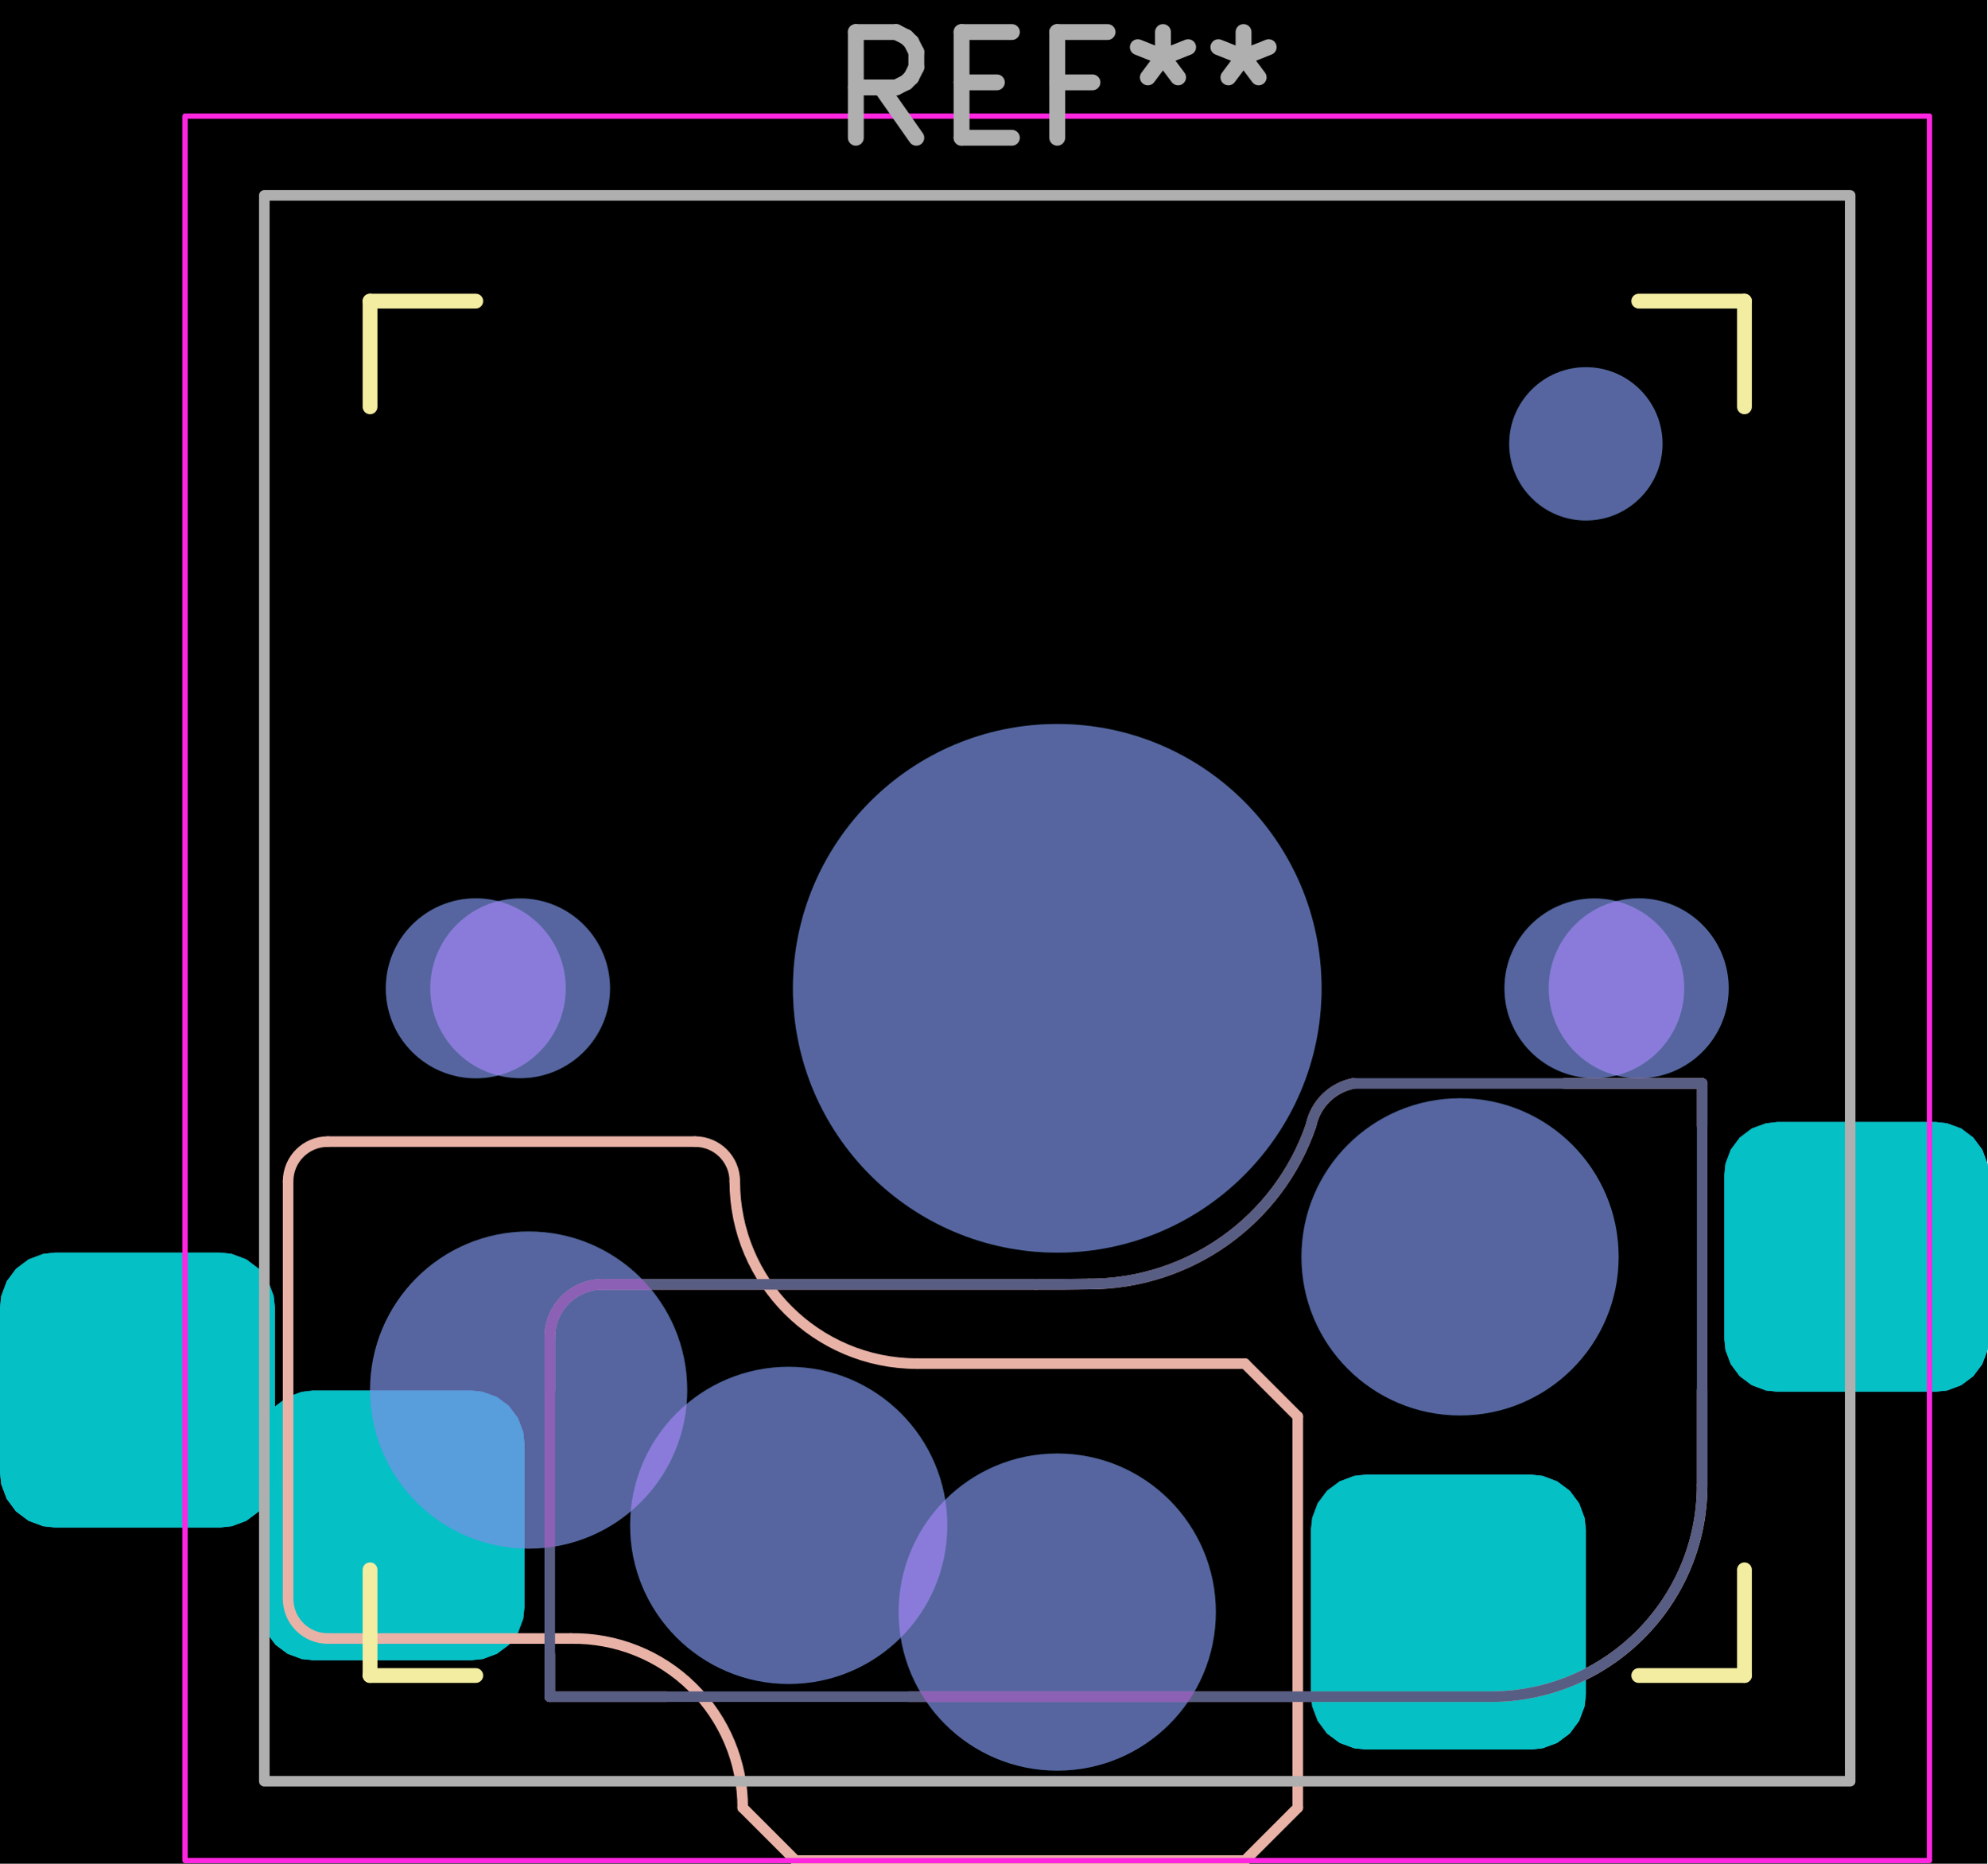
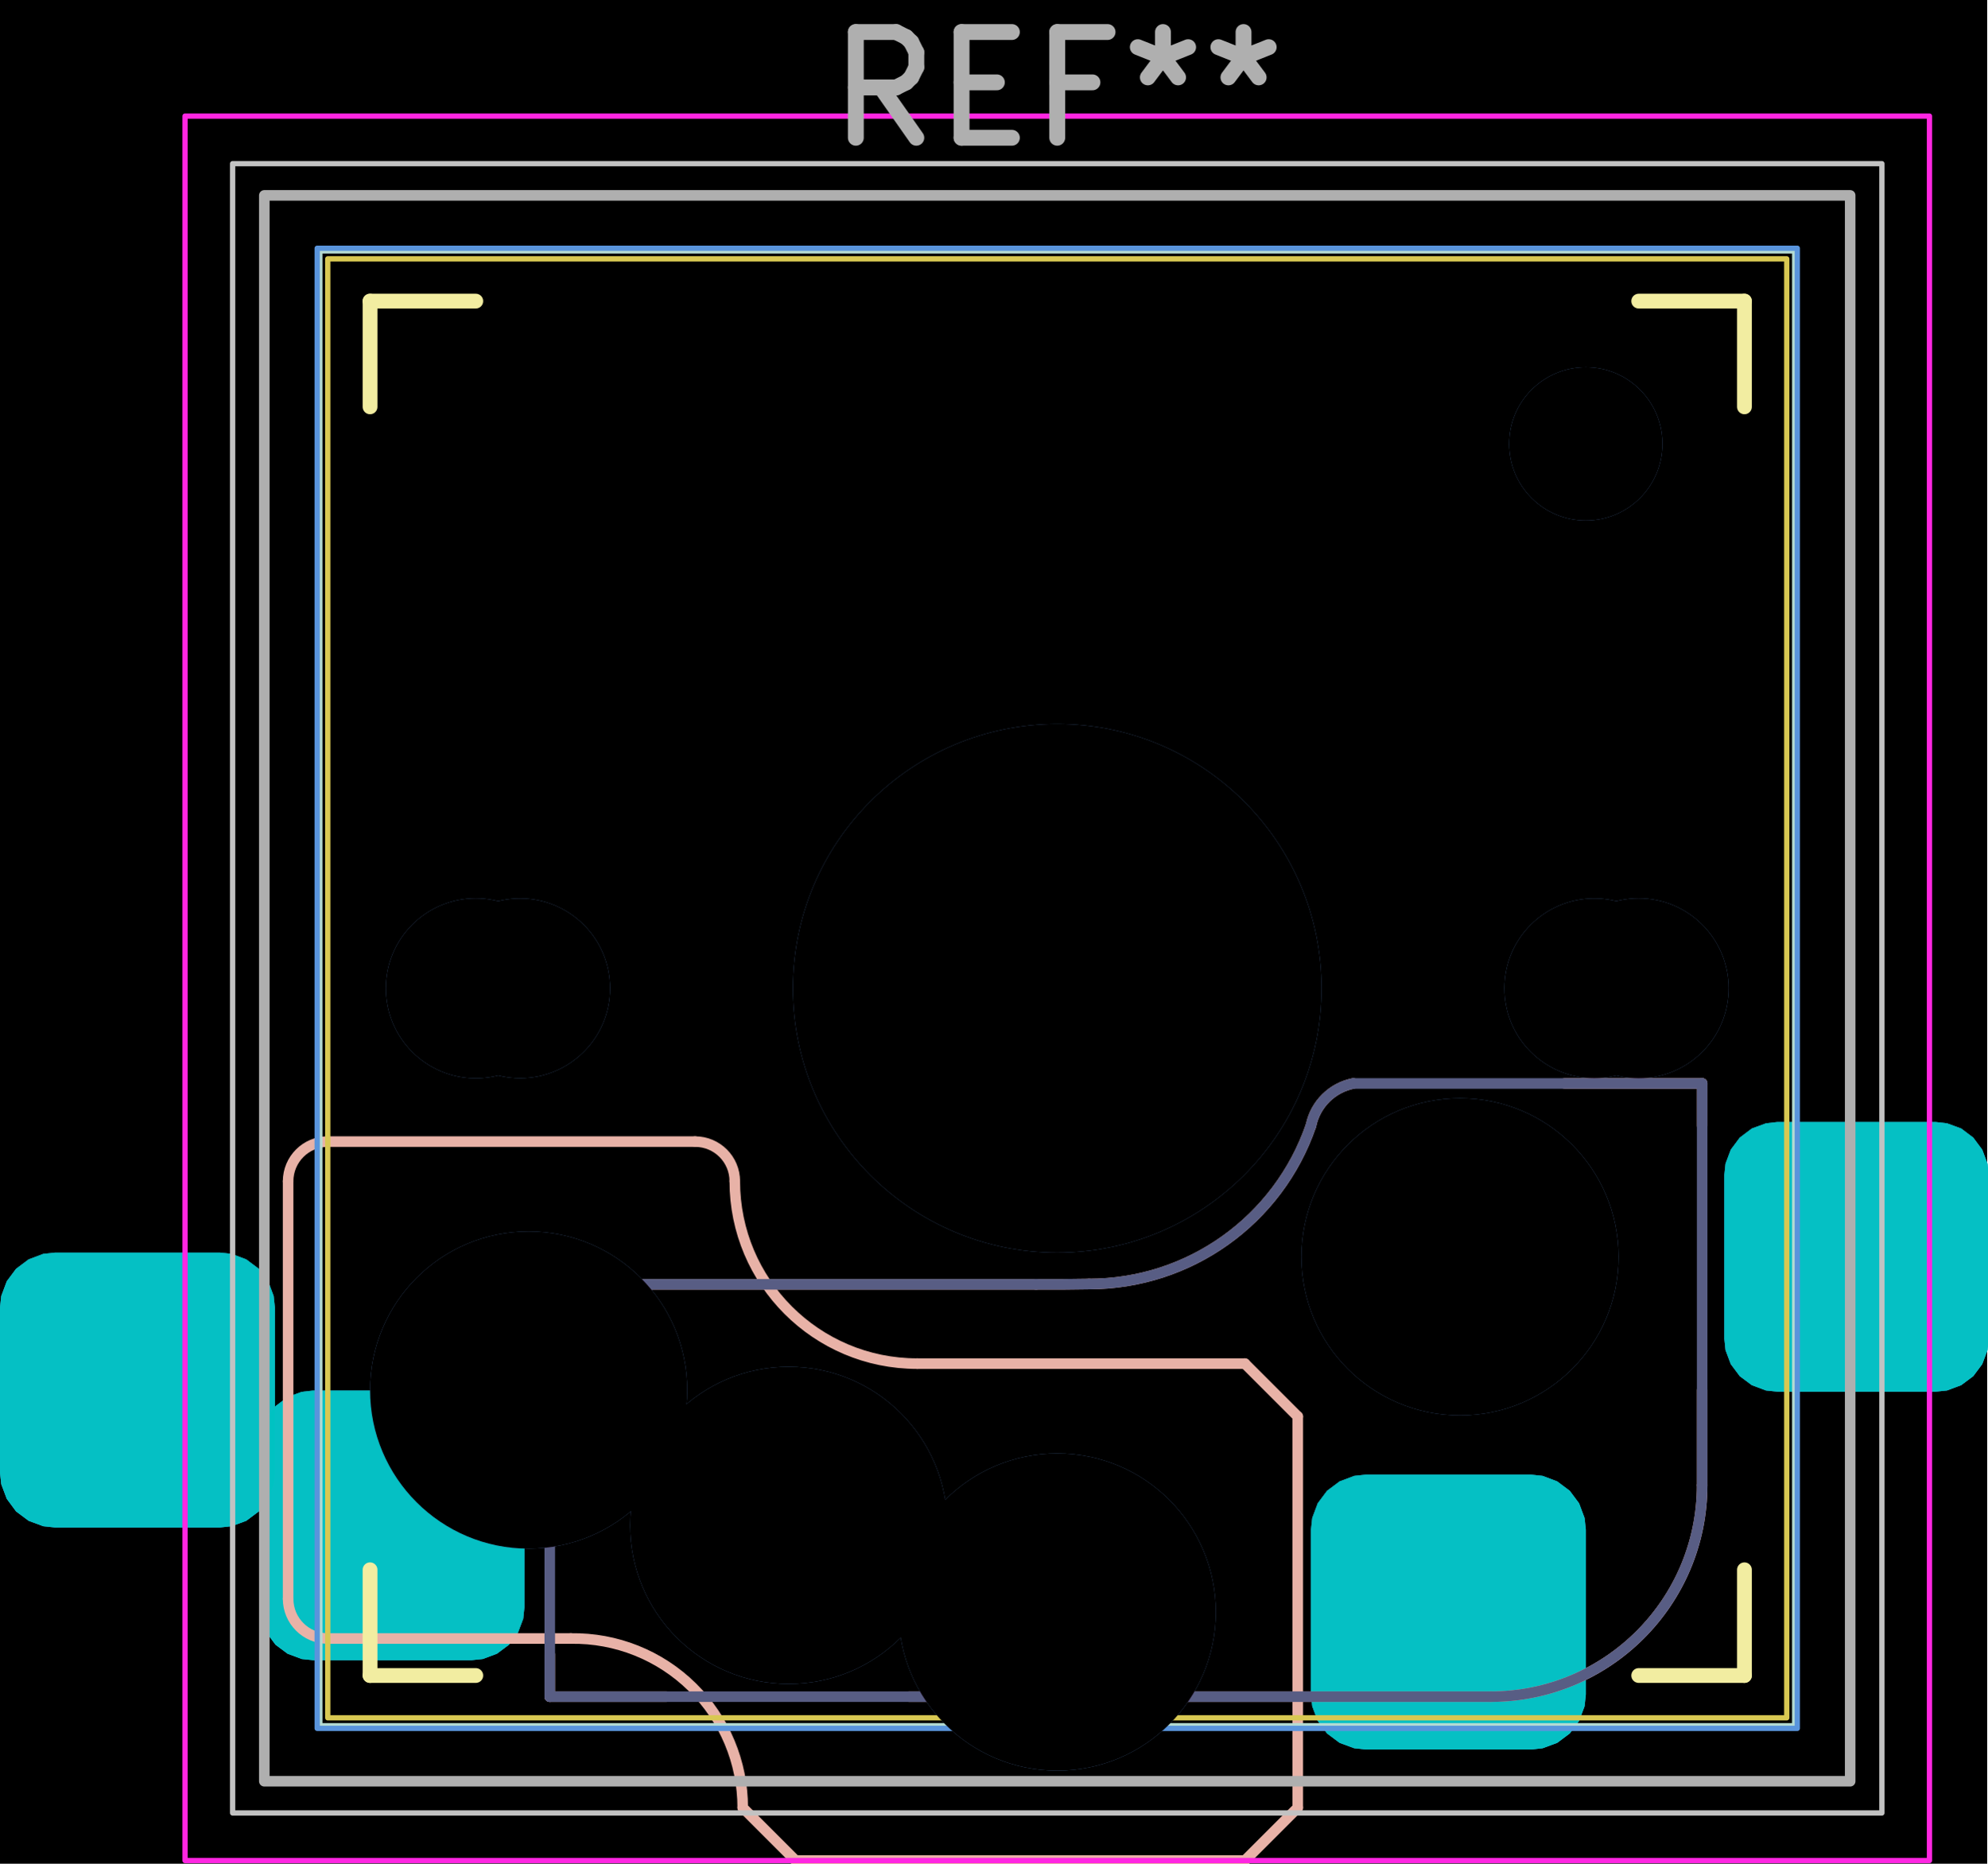
<svg xmlns="http://www.w3.org/2000/svg" version="1.1" width="100%" height="100%" viewBox="0 0 18.796 17.628" preserveAspectRatio="xMidYMid meet">
  <rect width="100%" height="100%" fill="black" />
  <g style="fill:#000000; fill-opacity:1;stroke:#000000; stroke-opacity:1; stroke-linecap:round; stroke-linejoin:round;" transform="translate(0 0) scale(1 1)">
    <path style="fill:#4D7FC4; fill-opacity:1; stroke:none;fill-rule:evenodd;" d="M 12.4,14.468 12.412,14.358 12.464,14.219 12.552,14.101 12.671,14.012 12.809,13.96 12.92,13.948 14.48,13.948 14.591,13.96 14.729,14.012 14.848,14.101 14.936,14.219 14.988,14.358 15,14.468 15,16.028 14.988,16.139 14.936,16.277 14.848,16.396 14.729,16.485 14.591,16.536 14.48,16.548 12.92,16.548 12.809,16.536 12.671,16.485 12.552,16.396 12.464,16.277 12.412,16.139 12.4,16.028 Z" />
    <path style="fill:#4D7FC4; fill-opacity:1; stroke:none;fill-rule:evenodd;" d="M 16.31,11.113 16.321,11.007 16.371,10.874 16.456,10.76 16.57,10.674 16.704,10.625 16.81,10.613 18.31,10.613 18.416,10.625 18.55,10.674 18.664,10.76 18.749,10.874 18.799,11.007 18.81,11.113 18.81,12.663 18.799,12.77 18.749,12.903 18.664,13.017 18.55,13.102 18.416,13.152 18.31,13.163 16.81,13.163 16.704,13.152 16.57,13.102 16.456,13.017 16.371,12.903 16.321,12.77 16.31,12.663 Z" />
-     <path style="fill:#4D7FC4; fill-opacity:1; stroke:none;fill-rule:evenodd;" d="M 0,12.368 0.012,12.258 0.064,12.119 0.152,12.001 0.271,11.912 0.409,11.86 0.52,11.848 2.08,11.848 2.191,11.86 2.329,11.912 2.448,12.001 2.536,12.119 2.588,12.258 2.6,12.368 2.6,13.928 2.588,14.039 2.536,14.178 2.448,14.296 2.329,14.385 2.191,14.436 2.08,14.448 0.52,14.448 0.409,14.436 0.271,14.385 0.152,14.296 0.064,14.178 0.012,14.039 0,13.928 Z" />
-     <path style="fill:#4D7FC4; fill-opacity:1; stroke:none;fill-rule:evenodd;" d="M 2.46,13.653 2.471,13.547 2.521,13.414 2.606,13.3 2.72,13.214 2.854,13.165 2.96,13.153 4.46,13.153 4.566,13.165 4.7,13.214 4.814,13.3 4.899,13.414 4.949,13.547 4.96,13.653 4.96,15.203 4.949,15.309 4.899,15.443 4.814,15.557 4.7,15.642 4.566,15.692 4.46,15.703 2.96,15.703 2.854,15.692 2.72,15.642 2.606,15.557 2.521,15.443 2.471,15.309 2.46,15.203 Z" />
+     <path style="fill:#4D7FC4; fill-opacity:1; stroke:none;fill-rule:evenodd;" d="M 0,12.368 0.012,12.258 0.064,12.119 0.152,12.001 0.271,11.912 0.409,11.86 0.52,11.848 2.08,11.848 2.191,11.86 2.329,11.912 2.448,12.001 2.536,12.119 2.588,12.258 2.6,12.368 2.6,13.928 2.588,14.039 2.536,14.177 2.448,14.296 2.329,14.385 2.191,14.436 2.08,14.448 0.52,14.448 0.409,14.436 0.271,14.385 0.152,14.296 0.064,14.177 0.012,14.039 0,13.928 Z" />
+     <path style="fill:#4D7FC4; fill-opacity:1; stroke:none;fill-rule:evenodd;" d="M 2.46,13.653 2.471,13.547 2.521,13.414 2.606,13.3 2.72,13.214 2.854,13.165 2.96,13.153 4.46,13.153 4.566,13.165 4.7,13.214 4.814,13.3 4.899,13.414 4.949,13.547 4.96,13.653 4.96,15.203 4.949,15.31 4.899,15.443 4.814,15.557 4.7,15.642 4.566,15.692 4.46,15.703 2.96,15.703 2.854,15.692 2.72,15.642 2.606,15.557 2.521,15.443 2.471,15.31 2.46,15.203 Z" />
  </g>
  <g style="fill:#02FFEE; fill-opacity:0.4; stroke:none;">
    <circle cx="4.5" cy="9.348" r="0.851" />
-   </g>
-   <g style="fill:#02FFEE; fill-opacity:0.4; stroke:none;">
    <circle cx="4.92" cy="9.348" r="0.85" />
-   </g>
-   <g style="fill:#02FFEE; fill-opacity:0.4; stroke:none;">
    <circle cx="5" cy="13.148" r="1.5" />
-   </g>
-   <g style="fill:#02FFEE; fill-opacity:0.4; stroke:none;">
    <circle cx="7.46" cy="14.428" r="1.5" />
-   </g>
-   <g style="fill:#02FFEE; fill-opacity:0.4; stroke:none;">
    <circle cx="10" cy="9.348" r="2.5" />
-   </g>
-   <g style="fill:#02FFEE; fill-opacity:0.4; stroke:none;">
    <circle cx="10" cy="15.248" r="1.5" />
-   </g>
-   <g style="fill:#02FFEE; fill-opacity:0.4; stroke:none;">
    <circle cx="13.81" cy="11.888" r="1.5" />
-   </g>
-   <g style="fill:#02FFEE; fill-opacity:0.4; stroke:none;">
    <circle cx="15" cy="4.198" r="0.725" />
-   </g>
-   <g style="fill:#02FFEE; fill-opacity:0.4; stroke:none;">
    <circle cx="15.08" cy="9.348" r="0.85" />
-   </g>
-   <g style="fill:#02FFEE; fill-opacity:0.4; stroke:none;">
    <circle cx="15.5" cy="9.348" r="0.851" />
    <path style="fill:#02FFEE; fill-opacity:0.4; stroke:none;fill-rule:evenodd;" d="M 12.4,14.468 12.412,14.358 12.464,14.219 12.552,14.101 12.671,14.012 12.809,13.96 12.92,13.948 14.48,13.948 14.591,13.96 14.729,14.012 14.848,14.101 14.936,14.219 14.988,14.358 15,14.468 15,16.028 14.988,16.139 14.936,16.277 14.848,16.396 14.729,16.485 14.591,16.536 14.48,16.548 12.92,16.548 12.809,16.536 12.671,16.485 12.552,16.396 12.464,16.277 12.412,16.139 12.4,16.028 Z" />
    <path style="fill:#02FFEE; fill-opacity:0.4; stroke:none;fill-rule:evenodd;" d="M 16.31,11.113 16.321,11.007 16.371,10.874 16.456,10.76 16.57,10.674 16.704,10.625 16.81,10.613 18.31,10.613 18.416,10.625 18.55,10.674 18.664,10.76 18.749,10.874 18.799,11.007 18.81,11.113 18.81,12.663 18.799,12.77 18.749,12.903 18.664,13.017 18.55,13.102 18.416,13.152 18.31,13.163 16.81,13.163 16.704,13.152 16.57,13.102 16.456,13.017 16.371,12.903 16.321,12.77 16.31,12.663 Z" />
-     <path style="fill:#02FFEE; fill-opacity:0.4; stroke:none;fill-rule:evenodd;" d="M 0,12.368 0.012,12.258 0.064,12.119 0.152,12.001 0.271,11.912 0.409,11.86 0.52,11.848 2.08,11.848 2.191,11.86 2.329,11.912 2.448,12.001 2.536,12.119 2.588,12.258 2.6,12.368 2.6,13.928 2.588,14.039 2.536,14.178 2.448,14.296 2.329,14.385 2.191,14.436 2.08,14.448 0.52,14.448 0.409,14.436 0.271,14.385 0.152,14.296 0.064,14.178 0.012,14.039 0,13.928 Z" />
-     <path style="fill:#02FFEE; fill-opacity:0.4; stroke:none;fill-rule:evenodd;" d="M 2.46,13.653 2.471,13.547 2.521,13.414 2.606,13.3 2.72,13.214 2.854,13.165 2.96,13.153 4.46,13.153 4.566,13.165 4.7,13.214 4.814,13.3 4.899,13.414 4.949,13.547 4.96,13.653 4.96,15.203 4.949,15.309 4.899,15.443 4.814,15.557 4.7,15.642 4.566,15.692 4.46,15.703 2.96,15.703 2.854,15.692 2.72,15.642 2.606,15.557 2.521,15.443 2.471,15.309 2.46,15.203 Z" />
+     <path style="fill:#02FFEE; fill-opacity:0.4; stroke:none;fill-rule:evenodd;" d="M 0,12.368 0.012,12.258 0.064,12.119 0.152,12.001 0.271,11.912 0.409,11.86 0.52,11.848 2.08,11.848 2.191,11.86 2.329,11.912 2.448,12.001 2.536,12.119 2.588,12.258 2.6,12.368 2.6,13.928 2.588,14.039 2.536,14.177 2.448,14.296 2.329,14.385 2.191,14.436 2.08,14.448 0.52,14.448 0.409,14.436 0.271,14.385 0.152,14.296 0.064,14.177 0.012,14.039 0,13.928 Z" />
+     <path style="fill:#02FFEE; fill-opacity:0.4; stroke:none;fill-rule:evenodd;" d="M 2.46,13.653 2.471,13.547 2.521,13.414 2.606,13.3 2.72,13.214 2.854,13.165 2.96,13.153 4.46,13.153 4.566,13.165 4.7,13.214 4.814,13.3 4.899,13.414 4.949,13.547 4.96,13.653 4.96,15.203 4.949,15.31 4.899,15.443 4.814,15.557 4.7,15.642 4.566,15.692 4.46,15.703 2.96,15.703 2.854,15.692 2.72,15.642 2.606,15.557 2.521,15.443 2.471,15.31 2.46,15.203 Z" />
    <path style="fill:#00C2C2; fill-opacity:0.9; stroke:none;fill-rule:evenodd;" d="M 12.4,14.468 12.412,14.358 12.464,14.219 12.552,14.101 12.671,14.012 12.809,13.96 12.92,13.948 14.48,13.948 14.591,13.96 14.729,14.012 14.848,14.101 14.936,14.219 14.988,14.358 15,14.468 15,16.028 14.988,16.139 14.936,16.277 14.848,16.396 14.729,16.485 14.591,16.536 14.48,16.548 12.92,16.548 12.809,16.536 12.671,16.485 12.552,16.396 12.464,16.277 12.412,16.139 12.4,16.028 Z" />
    <path style="fill:#00C2C2; fill-opacity:0.9; stroke:none;fill-rule:evenodd;" d="M 16.31,11.113 16.321,11.007 16.371,10.874 16.456,10.76 16.57,10.674 16.704,10.625 16.81,10.613 18.31,10.613 18.416,10.625 18.55,10.674 18.664,10.76 18.749,10.874 18.799,11.007 18.81,11.113 18.81,12.663 18.799,12.77 18.749,12.903 18.664,13.017 18.55,13.102 18.416,13.152 18.31,13.163 16.81,13.163 16.704,13.152 16.57,13.102 16.456,13.017 16.371,12.903 16.321,12.77 16.31,12.663 Z" />
-     <path style="fill:#00C2C2; fill-opacity:0.9; stroke:none;fill-rule:evenodd;" d="M 0,12.368 0.012,12.258 0.064,12.119 0.152,12.001 0.271,11.912 0.409,11.86 0.52,11.848 2.08,11.848 2.191,11.86 2.329,11.912 2.448,12.001 2.536,12.119 2.588,12.258 2.6,12.368 2.6,13.928 2.588,14.039 2.536,14.178 2.448,14.296 2.329,14.385 2.191,14.436 2.08,14.448 0.52,14.448 0.409,14.436 0.271,14.385 0.152,14.296 0.064,14.178 0.012,14.039 0,13.928 Z" />
-     <path style="fill:#00C2C2; fill-opacity:0.9; stroke:none;fill-rule:evenodd;" d="M 2.46,13.653 2.471,13.547 2.521,13.414 2.606,13.3 2.72,13.214 2.854,13.165 2.96,13.153 4.46,13.153 4.566,13.165 4.7,13.214 4.814,13.3 4.899,13.414 4.949,13.547 4.96,13.653 4.96,15.203 4.949,15.309 4.899,15.443 4.814,15.557 4.7,15.642 4.566,15.692 4.46,15.703 2.96,15.703 2.854,15.692 2.72,15.642 2.606,15.557 2.521,15.443 2.471,15.309 2.46,15.203 Z" />
+     <path style="fill:#00C2C2; fill-opacity:0.9; stroke:none;fill-rule:evenodd;" d="M 0,12.368 0.012,12.258 0.064,12.119 0.152,12.001 0.271,11.912 0.409,11.86 0.52,11.848 2.08,11.848 2.191,11.86 2.329,11.912 2.448,12.001 2.536,12.119 2.588,12.258 2.6,12.368 2.6,13.928 2.588,14.039 2.536,14.177 2.448,14.296 2.329,14.385 2.191,14.436 2.08,14.448 0.52,14.448 0.409,14.436 0.271,14.385 0.152,14.296 0.064,14.177 0.012,14.039 0,13.928 Z" />
+     <path style="fill:#00C2C2; fill-opacity:0.9; stroke:none;fill-rule:evenodd;" d="M 2.46,13.653 2.471,13.547 2.521,13.414 2.606,13.3 2.72,13.214 2.854,13.165 2.96,13.153 4.46,13.153 4.566,13.165 4.7,13.214 4.814,13.3 4.899,13.414 4.949,13.547 4.96,13.653 4.96,15.203 4.949,15.31 4.899,15.443 4.814,15.557 4.7,15.642 4.566,15.692 4.46,15.703 2.96,15.703 2.854,15.692 2.72,15.642 2.606,15.557 2.521,15.443 2.471,15.31 2.46,15.203 Z" />
  </g>
  <g style="fill:none;  stroke:#E8B2A7; stroke-width:0.1; stroke-opacity:1;  stroke-linecap:round; stroke-linejoin:round;">
    <path d="M2.725 15.123 L2.725 11.173 " />
    <path d="M3.1 10.798 L6.575 10.798 " />
    <path d="M3.1 15.498 L5.4 15.498 " />
    <path d="M5.2 13.148 L5.2 12.648 " />
    <path d="M5.2 16.048 L5.2 15.648 " />
    <path d="M5.7 12.148 L9.8 12.148 " />
    <path d="M6.3 16.048 L5.2 16.048 " />
    <path d="M7.525 17.598 L7.025 17.098 " />
    <path d="M8.675 12.898 L11.775 12.898 " />
    <path d="M11.775 17.598 L7.525 17.598 " />
    <path d="M12.275 13.398 L11.775 12.898 " />
    <path d="M12.275 13.398 L12.275 17.098 " />
    <path d="M12.275 17.098 L11.775 17.598 " />
    <path d="M14.1 16.048 L8.6 16.048 " />
    <path d="M16.1 10.248 L14.8 10.248 " />
    <path d="M16.1 10.248 L16.1 10.648 " />
    <path d="M16.1 13.148 L16.1 14.048 " />
    <path d="M3.1 10.798 A0.375 0.375 0.0 0 0 2.725 11.173" />
    <path d="M2.725 15.123 A0.375 0.375 0.0 0 0 3.1 15.498" />
    <path d="M5.7 12.148 A0.5 0.5 0.0 0 0 5.2 12.648" />
    <path d="M7.025 17.098 A1.6 1.6 0.0 0 0 5.4 15.498" />
    <path d="M6.95 11.173 A0.375 0.375 0.0 0 0 6.575 10.798" />
    <path d="M6.95 11.173 A1.725 1.725 0.0 0 0 8.675 12.898" />
    <path d="M9.8 12.148 A21.513 21.513 0.0 0 0 10.3 12.145" />
-     <path d="M10.3 12.145 A2.22 2.22 0.0 0 0 12.4 10.647" />
+     <path d="M10.3 12.145 A2.221 2.221 0.0 0 0 12.4 10.647" />
    <path d="M12.8 10.248 A0.51 0.51 0.0 0 0 12.401 10.643" />
    <path d="M14.1 16.048 A2 2 0.0 0 0 16.1 14.048" />
  </g>
  <g style="fill:none;  stroke:#585D84; stroke-width:0.1; stroke-opacity:1;  stroke-linecap:round; stroke-linejoin:round;">
    <path d="M5.2 16.048 L5.2 12.648 " />
    <path d="M5.7 12.148 L9.8 12.148 " />
    <path d="M14.1 16.048 L5.2 16.048 " />
    <path d="M16.1 10.248 L12.8 10.248 " />
    <path d="M16.1 10.248 L16.1 14.048 " />
    <path d="M5.7 12.148 A0.5 0.5 0.0 0 0 5.2 12.648" />
    <path d="M9.8 12.148 A21.513 21.513 0.0 0 0 10.3 12.145" />
-     <path d="M10.3 12.145 A2.22 2.22 0.0 0 0 12.4 10.647" />
+     <path d="M10.3 12.145 A2.221 2.221 0.0 0 0 12.4 10.647" />
    <path d="M12.8 10.248 A0.51 0.51 0.0 0 0 12.401 10.643" />
    <path d="M14.1 16.048 A2 2 0.0 0 0 16.1 14.048" />
  </g>
  <g style="fill:#D864FF; fill-opacity:0.4; stroke:none;">
    <circle cx="4.5" cy="9.348" r="0.851" />
-   </g>
-   <g style="fill:#D864FF; fill-opacity:0.4; stroke:none;">
    <circle cx="4.92" cy="9.348" r="0.85" />
-   </g>
-   <g style="fill:#D864FF; fill-opacity:0.4; stroke:none;">
    <circle cx="5" cy="13.148" r="1.5" />
-   </g>
-   <g style="fill:#D864FF; fill-opacity:0.4; stroke:none;">
    <circle cx="7.46" cy="14.428" r="1.5" />
-   </g>
-   <g style="fill:#D864FF; fill-opacity:0.4; stroke:none;">
    <circle cx="10" cy="9.348" r="2.5" />
-   </g>
-   <g style="fill:#D864FF; fill-opacity:0.4; stroke:none;">
    <circle cx="10" cy="15.248" r="1.5" />
-   </g>
-   <g style="fill:#D864FF; fill-opacity:0.4; stroke:none;">
    <circle cx="13.81" cy="11.888" r="1.5" />
-   </g>
-   <g style="fill:#D864FF; fill-opacity:0.4; stroke:none;">
    <circle cx="15" cy="4.198" r="0.725" />
-   </g>
-   <g style="fill:#D864FF; fill-opacity:0.4; stroke:none;">
    <circle cx="15.08" cy="9.348" r="0.85" />
-   </g>
-   <g style="fill:#D864FF; fill-opacity:0.4; stroke:none;">
    <circle cx="15.5" cy="9.348" r="0.851" />
  </g>
  <g style="fill:none;  stroke:#F2EDA1; stroke-width:0.14; stroke-opacity:1;  stroke-linecap:round; stroke-linejoin:round;">
    <path d="M3.5 3.848 L3.5 2.848 " />
    <path d="M3.5 15.848 L3.5 14.848 " />
    <path d="M3.5 15.848 L4.5 15.848 " />
    <path d="M4.5 2.848 L3.5 2.848 " />
    <path d="M15.5 15.848 L16.5 15.848 " />
    <path d="M16.5 2.848 L15.5 2.848 " />
    <path d="M16.5 2.848 L16.5 3.848 " />
    <path d="M16.5 14.848 L16.5 15.848 " />
    <path style="fill:none;  stroke:#FF26E2; stroke-width:0.05; stroke-opacity:1;  stroke-linecap:round; stroke-linejoin:round;fill:none" d="M 1.75,1.098 18.25,1.098 18.25,17.598 1.75,17.598 Z" />
  </g>
  <g style="fill:none;  stroke:#AFAFAF; stroke-width:0.15; stroke-opacity:1;  stroke-linecap:round; stroke-linejoin:round;">
    <text x="10" y="1.348" textLength="4.536" font-size="1.333" lengthAdjust="spacingAndGlyphs" text-anchor="middle" opacity="0" stroke-opacity="0">REF**</text>
    <g class="stroked-text">
      <path d="M8.667 1.303 L8.333 0.827 " />
      <path d="M8.095 1.303 L8.095 0.303 " />
      <path d="M8.095 0.303 L8.476 0.303 " />
      <path d="M8.476 0.303 L8.571 0.351 " />
      <path d="M8.571 0.351 L8.619 0.398 " />
-       <path d="M8.619 0.398 L8.667 0.493 " />
-       <path d="M8.667 0.493 L8.667 0.636 " />
+       <path d="M8.619 0.398 L8.667 0.494 " />
+       <path d="M8.667 0.494 L8.667 0.636 " />
      <path d="M8.667 0.636 L8.619 0.732 " />
      <path d="M8.619 0.732 L8.571 0.779 " />
      <path d="M8.571 0.779 L8.476 0.827 " />
      <path d="M8.476 0.827 L8.095 0.827 " />
      <path d="M9.095 0.779 L9.429 0.779 " />
      <path d="M9.571 1.303 L9.095 1.303 " />
      <path d="M9.095 1.303 L9.095 0.303 " />
      <path d="M9.095 0.303 L9.571 0.303 " />
      <path d="M10.333 0.779 L10 0.779 " />
      <path d="M10 1.303 L10 0.303 " />
      <path d="M10 0.303 L10.476 0.303 " />
      <path d="M11 0.303 L11 0.541 " />
      <path d="M10.762 0.446 L11 0.541 " />
      <path d="M11 0.541 L11.238 0.446 " />
      <path d="M10.857 0.732 L11 0.541 " />
      <path d="M11 0.541 L11.143 0.732 " />
      <path d="M11.762 0.303 L11.762 0.541 " />
      <path d="M11.524 0.446 L11.762 0.541 " />
      <path d="M11.762 0.541 L12 0.446 " />
      <path d="M11.619 0.732 L11.762 0.541 " />
      <path d="M11.762 0.541 L11.905 0.732 " />
    </g>
    <path style="fill:none;  stroke:#AFAFAF; stroke-width:0.1; stroke-opacity:1;  stroke-linecap:round; stroke-linejoin:round;fill:none" d="M 2.5,1.848 17.5,1.848 17.5,16.848 2.5,16.848 Z" />
+     <path style="fill:none;  stroke:#D8C852; stroke-width:0.05; stroke-opacity:1;  stroke-linecap:round; stroke-linejoin:round;fill:none" d="M 3.1,2.448 16.9,2.448 16.9,16.248 3.1,16.248 Z" />
+     <path style="fill:none;  stroke:#B4DBD2; stroke-width:0.05; stroke-opacity:1;  stroke-linecap:round; stroke-linejoin:round;fill:none" d="M 3.025,2.373 16.975,2.373 16.975,16.323 3.025,16.323 Z" />
+     <path style="fill:none;  stroke:#5994DC; stroke-width:0.05; stroke-opacity:1;  stroke-linecap:round; stroke-linejoin:round;fill:none" d="M 3,2.348 17,2.348 17,16.348 3,16.348 Z" />
+     <path style="fill:none;  stroke:#C2C2C2; stroke-width:0.05; stroke-opacity:1;  stroke-linecap:round; stroke-linejoin:round;fill:none" d="M 2.2,1.548 17.8,1.548 17.8,17.148 2.2,17.148 Z" />
+   </g>
+   <g style="fill:#000000; fill-opacity:1; stroke:none;">
+     <circle cx="4.5" cy="9.348" r="0.851" />
+     <circle cx="4.92" cy="9.348" r="0.85" />
+     <circle cx="5" cy="13.148" r="1.5" />
+     <circle cx="7.46" cy="14.428" r="1.5" />
+     <circle cx="10" cy="9.348" r="2.5" />
+     <circle cx="10" cy="15.248" r="1.5" />
+     <circle cx="13.81" cy="11.888" r="1.5" />
+     <circle cx="15" cy="4.198" r="0.725" />
+     <circle cx="15.08" cy="9.348" r="0.85" />
+     <circle cx="15.5" cy="9.348" r="0.851" />
  </g>
</svg>
